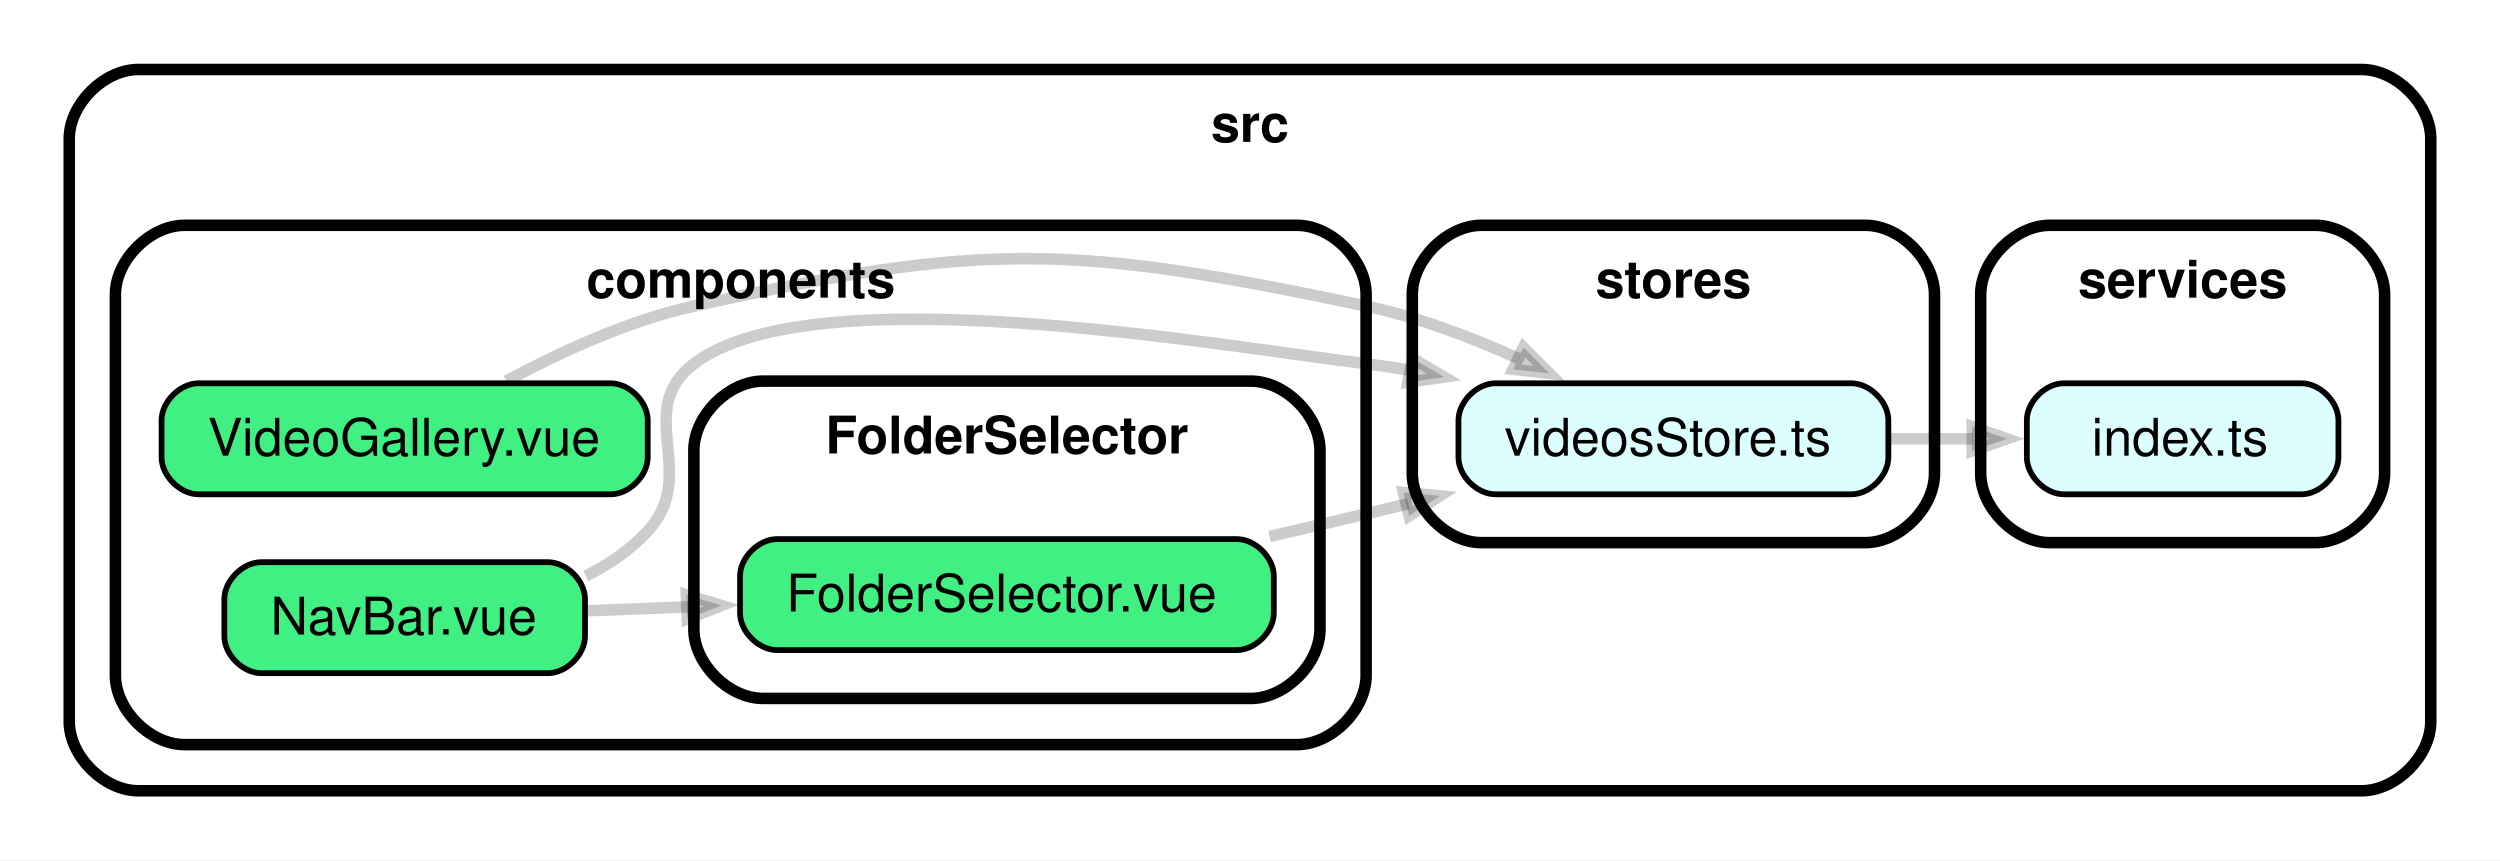
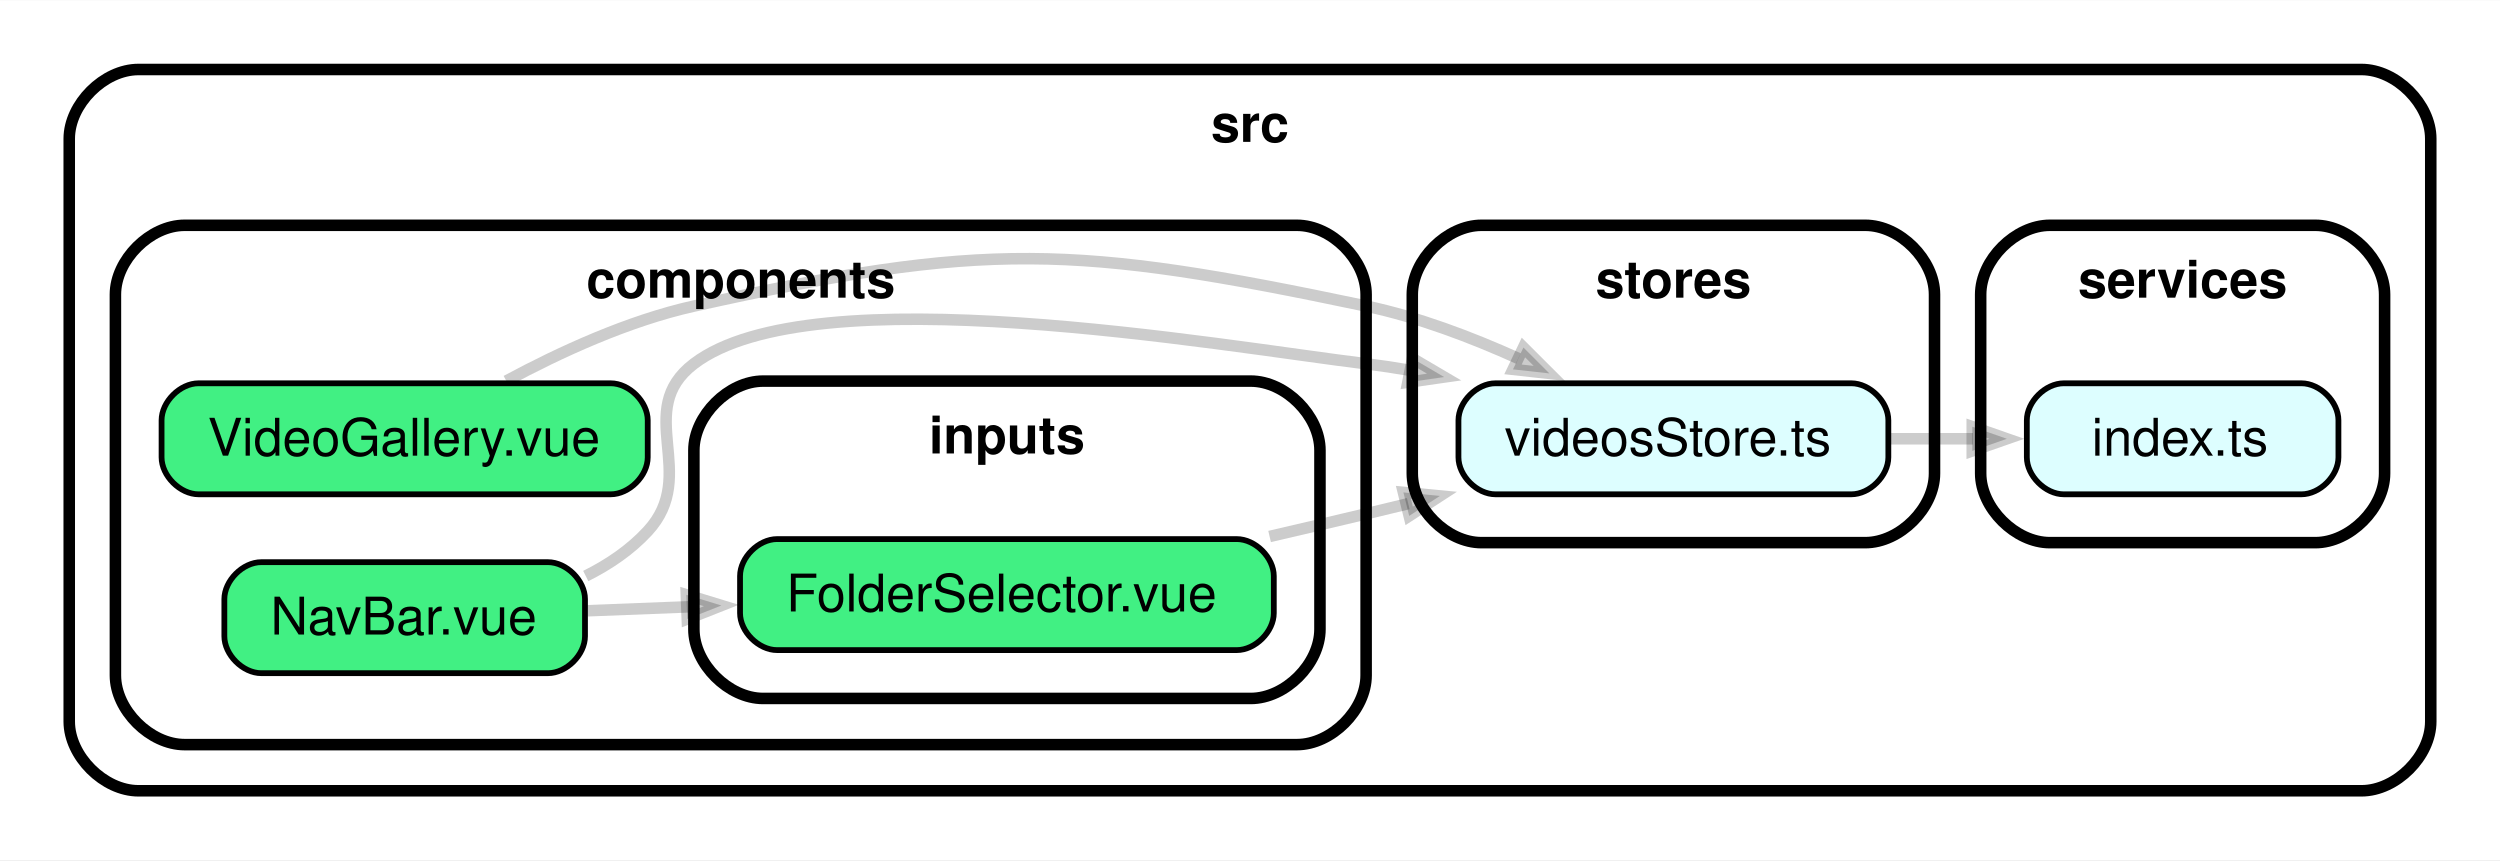
<svg xmlns="http://www.w3.org/2000/svg" xmlns:xlink="http://www.w3.org/1999/xlink" width="433pt" height="149pt" viewBox="0.00 0.00 433.25 149.00">
  <g id="graph0" class="graph" transform="scale(1 1) rotate(0) translate(4 145)">
    <polygon fill="white" stroke="none" points="-4,4 -4,-145 429.25,-145 429.25,4 -4,4" />
    <g id="clust1" class="cluster">
      <path fill="#ffffff" stroke="black" stroke-width="2" d="M20,-8C20,-8 405.25,-8 405.25,-8 411.25,-8 417.25,-14 417.25,-20 417.25,-20 417.25,-121 417.25,-121 417.25,-127 411.25,-133 405.25,-133 405.25,-133 20,-133 20,-133 14,-133 8,-127 8,-121 8,-121 8,-20 8,-20 8,-14 14,-8 20,-8" />
      <text text-anchor="middle" x="212.62" y="-120.45" font-family="Helvetica,sans-Serif" font-weight="bold" font-size="9.00">src</text>
    </g>
    <g id="clust2" class="cluster">
      <path fill="#ffffff" stroke="black" stroke-width="2" d="M28,-16C28,-16 220.75,-16 220.75,-16 226.75,-16 232.75,-22 232.75,-28 232.75,-28 232.75,-94 232.75,-94 232.75,-100 226.75,-106 220.75,-106 220.75,-106 28,-106 28,-106 22,-106 16,-100 16,-94 16,-94 16,-28 16,-28 16,-22 22,-16 28,-16" />
      <text text-anchor="middle" x="124.38" y="-93.45" font-family="Helvetica,sans-Serif" font-weight="bold" font-size="9.00">components</text>
    </g>
    <g id="clust3" class="cluster">
      <path fill="#ffffff" stroke="black" stroke-width="2" d="M128.25,-24C128.25,-24 212.75,-24 212.75,-24 218.75,-24 224.75,-30 224.75,-36 224.75,-36 224.75,-67 224.75,-67 224.75,-73 218.75,-79 212.75,-79 212.75,-79 128.25,-79 128.25,-79 122.25,-79 116.25,-73 116.25,-67 116.25,-67 116.25,-36 116.25,-36 116.25,-30 122.25,-24 128.25,-24" />
-       <text text-anchor="middle" x="170.5" y="-66.45" font-family="Helvetica,sans-Serif" font-weight="bold" font-size="9.00">FolderSelector</text>
+       <text text-anchor="middle" x="170.5" y="-66.45" font-family="Helvetica,sans-Serif" font-weight="bold" font-size="9.00">inputs</text>
    </g>
    <g id="clust4" class="cluster">
      <path fill="#ffffff" stroke="black" stroke-width="2" d="M351.25,-51C351.25,-51 397.25,-51 397.25,-51 403.25,-51 409.25,-57 409.25,-63 409.25,-63 409.25,-94 409.25,-94 409.25,-100 403.25,-106 397.25,-106 397.25,-106 351.25,-106 351.25,-106 345.25,-106 339.25,-100 339.25,-94 339.25,-94 339.25,-63 339.25,-63 339.25,-57 345.25,-51 351.25,-51" />
      <text text-anchor="middle" x="374.25" y="-93.45" font-family="Helvetica,sans-Serif" font-weight="bold" font-size="9.00">services</text>
    </g>
    <g id="clust5" class="cluster">
      <path fill="#ffffff" stroke="black" stroke-width="2" d="M252.75,-51C252.75,-51 319.25,-51 319.25,-51 325.25,-51 331.25,-57 331.25,-63 331.25,-63 331.25,-94 331.25,-94 331.25,-100 325.25,-106 319.25,-106 319.25,-106 252.75,-106 252.75,-106 246.75,-106 240.75,-100 240.75,-94 240.75,-94 240.75,-63 240.75,-63 240.75,-57 246.75,-51 252.75,-51" />
      <text text-anchor="middle" x="286" y="-93.45" font-family="Helvetica,sans-Serif" font-weight="bold" font-size="9.00">stores</text>
    </g>
    <g id="node1" class="node">
      <g id="a_node1">
-         <a xlink:href="src/components/FolderSelector/FolderSelector.vue" xlink:title="FolderSelector.vue">
+         <a xlink:href="src/components/NavBar.vue" xlink:title="NavBar.vue">
+           <path fill="#41f083" stroke="black" d="M90.96,-47.62C90.96,-47.62 41.29,-47.62 41.29,-47.62 38.08,-47.62 34.88,-44.42 34.88,-41.21 34.88,-41.21 34.88,-34.79 34.88,-34.79 34.88,-31.58 38.08,-28.38 41.29,-28.38 41.29,-28.38 90.96,-28.38 90.96,-28.38 94.17,-28.38 97.38,-31.58 97.38,-34.79 97.38,-34.79 97.38,-41.21 97.38,-41.21 97.38,-44.42 94.17,-47.62 90.96,-47.62" />
+           <text text-anchor="start" x="42.88" y="-35.08" font-family="Helvetica,sans-Serif" font-size="9.00">NavBar.vue</text>
+         </a>
+       </g>
+     </g>
+     <g id="node2" class="node">
+       <g id="a_node2">
+         <a xlink:href="src/components/inputs/FolderSelector.vue" xlink:title="FolderSelector.vue">
          <path fill="#41f083" stroke="black" d="M210.33,-51.62C210.33,-51.62 130.67,-51.62 130.67,-51.62 127.46,-51.62 124.25,-48.42 124.25,-45.21 124.25,-45.21 124.25,-38.79 124.25,-38.79 124.25,-35.58 127.46,-32.38 130.67,-32.38 130.67,-32.38 210.33,-32.38 210.33,-32.38 213.54,-32.38 216.75,-35.58 216.75,-38.79 216.75,-38.79 216.75,-45.21 216.75,-45.21 216.75,-48.42 213.54,-51.62 210.33,-51.62" />
          <text text-anchor="start" x="132.25" y="-39.08" font-family="Helvetica,sans-Serif" font-size="9.00">FolderSelector.vue</text>
        </a>
      </g>
    </g>
-     <g id="node2" class="node">
-       <g id="a_node2">
+     <g id="edge1" class="edge">
+       <path fill="none" stroke="#000000" stroke-width="2" stroke-opacity="0.2" d="M97.84,-39.2C103.38,-39.42 109.3,-39.65 115.28,-39.88" />
+       <polygon fill="#000000" fill-opacity="0.2" stroke="#000000" stroke-width="2" stroke-opacity="0.2" points="114.94,-41.97 121.02,-40.11 115.1,-37.77 114.94,-41.97" />
+     </g>
+     <g id="node3" class="node">
+       <g id="a_node3">
        <a xlink:href="src/stores/videosStore.ts" xlink:title="videosStore.ts">
          <path fill="#ddfeff" stroke="black" d="M316.83,-78.62C316.83,-78.62 255.17,-78.62 255.17,-78.62 251.96,-78.62 248.75,-75.42 248.75,-72.21 248.75,-72.21 248.75,-65.79 248.75,-65.79 248.75,-62.58 251.96,-59.38 255.17,-59.38 255.17,-59.38 316.83,-59.38 316.83,-59.38 320.04,-59.38 323.25,-62.58 323.25,-65.79 323.25,-65.79 323.25,-72.21 323.25,-72.21 323.25,-75.42 320.04,-78.62 316.83,-78.62" />
          <text text-anchor="start" x="256.75" y="-66.08" font-family="Helvetica,sans-Serif" font-size="9.00">videosStore.ts</text>
        </a>
      </g>
    </g>
-     <g id="edge1" class="edge">
+     <g id="edge2" class="edge">
+       <path fill="none" stroke="#000000" stroke-width="2" stroke-opacity="0.2" d="M97.51,-45.22C101.52,-47.22 105.26,-49.76 108.25,-53 117.32,-62.83 105.61,-73.9 116.25,-82 136.85,-97.68 207.05,-85.15 232.75,-82 235.27,-81.69 237.85,-81.3 240.44,-80.85" />
+       <polygon fill="#000000" fill-opacity="0.2" stroke="#000000" stroke-width="2" stroke-opacity="0.2" points="240.79,-82.92 246.27,-79.7 239.98,-78.8 240.79,-82.92" />
+     </g>
+     <g id="edge4" class="edge">
      <path fill="none" stroke="#000000" stroke-width="2" stroke-opacity="0.2" d="M216.02,-52.07C221.65,-53.38 227.34,-54.71 232.75,-56 235.14,-56.57 237.58,-57.16 240.05,-57.76" />
      <polygon fill="#000000" fill-opacity="0.2" stroke="#000000" stroke-width="2" stroke-opacity="0.2" points="239.21,-59.71 245.54,-59.1 240.21,-55.64 239.21,-59.71" />
    </g>
    <g id="node5" class="node">
      <g id="a_node5">
        <a xlink:href="src/services/index.ts" xlink:title="index.ts">
          <path fill="#ddfeff" stroke="black" d="M394.83,-78.62C394.83,-78.62 353.67,-78.62 353.67,-78.62 350.46,-78.62 347.25,-75.42 347.25,-72.21 347.25,-72.21 347.25,-65.79 347.25,-65.79 347.25,-62.58 350.46,-59.38 353.67,-59.38 353.67,-59.38 394.83,-59.38 394.83,-59.38 398.04,-59.38 401.25,-62.58 401.25,-65.79 401.25,-65.79 401.25,-72.21 401.25,-72.21 401.25,-75.42 398.04,-78.62 394.83,-78.62" />
          <text text-anchor="start" x="358.5" y="-66.08" font-family="Helvetica,sans-Serif" font-size="9.00">index.ts</text>
        </a>
      </g>
    </g>
    <g id="edge5" class="edge">
      <path fill="none" stroke="#000000" stroke-width="2" stroke-opacity="0.2" d="M323.58,-69C328.33,-69 333.2,-69 337.93,-69" />
      <polygon fill="#000000" fill-opacity="0.2" stroke="#000000" stroke-width="2" stroke-opacity="0.2" points="337.79,-71.1 343.79,-69 337.79,-66.9 337.79,-71.1" />
    </g>
-     <g id="node3" class="node">
-       <g id="a_node3">
-         <a xlink:href="src/components/NavBar.vue" xlink:title="NavBar.vue">
-           <path fill="#41f083" stroke="black" d="M90.96,-47.62C90.96,-47.62 41.29,-47.62 41.29,-47.62 38.08,-47.62 34.88,-44.42 34.88,-41.21 34.88,-41.21 34.88,-34.79 34.88,-34.79 34.88,-31.58 38.08,-28.38 41.29,-28.38 41.29,-28.38 90.96,-28.38 90.96,-28.38 94.17,-28.38 97.38,-31.58 97.38,-34.79 97.38,-34.79 97.38,-41.21 97.38,-41.21 97.38,-44.42 94.17,-47.62 90.96,-47.62" />
-           <text text-anchor="start" x="42.88" y="-35.08" font-family="Helvetica,sans-Serif" font-size="9.00">NavBar.vue</text>
-         </a>
-       </g>
-     </g>
-     <g id="edge2" class="edge">
-       <path fill="none" stroke="#000000" stroke-width="2" stroke-opacity="0.2" d="M97.84,-39.2C103.38,-39.42 109.3,-39.65 115.28,-39.88" />
-       <polygon fill="#000000" fill-opacity="0.2" stroke="#000000" stroke-width="2" stroke-opacity="0.2" points="114.94,-41.97 121.02,-40.11 115.1,-37.77 114.94,-41.97" />
-     </g>
-     <g id="edge3" class="edge">
-       <path fill="none" stroke="#000000" stroke-width="2" stroke-opacity="0.2" d="M97.51,-45.22C101.52,-47.22 105.26,-49.76 108.25,-53 117.32,-62.83 105.61,-73.9 116.25,-82 136.85,-97.68 207.05,-85.15 232.75,-82 235.27,-81.69 237.85,-81.3 240.44,-80.85" />
-       <polygon fill="#000000" fill-opacity="0.2" stroke="#000000" stroke-width="2" stroke-opacity="0.2" points="240.79,-82.92 246.27,-79.7 239.98,-78.8 240.79,-82.92" />
-     </g>
    <g id="node4" class="node">
      <g id="a_node4">
        <a xlink:href="src/components/VideoGallery.vue" xlink:title="VideoGallery.vue">
          <path fill="#41f083" stroke="black" d="M101.83,-78.62C101.83,-78.62 30.42,-78.62 30.42,-78.62 27.21,-78.62 24,-75.42 24,-72.21 24,-72.21 24,-65.79 24,-65.79 24,-62.58 27.21,-59.38 30.42,-59.38 30.42,-59.38 101.83,-59.38 101.83,-59.38 105.04,-59.38 108.25,-62.58 108.25,-65.79 108.25,-65.79 108.25,-72.21 108.25,-72.21 108.25,-75.42 105.04,-78.62 101.83,-78.62" />
          <text text-anchor="start" x="32" y="-66.08" font-family="Helvetica,sans-Serif" font-size="9.00">VideoGallery.vue</text>
        </a>
      </g>
    </g>
-     <g id="edge4" class="edge">
+     <g id="edge3" class="edge">
      <path fill="none" stroke="#000000" stroke-width="2" stroke-opacity="0.2" d="M83.75,-79.02C92.97,-83.99 104.85,-89.46 116.25,-92 166.79,-103.25 182.08,-102.66 232.75,-92 241.68,-90.12 250.94,-86.62 259.14,-82.91" />
      <polygon fill="#000000" fill-opacity="0.2" stroke="#000000" stroke-width="2" stroke-opacity="0.2" points="260.01,-84.82 264.51,-80.33 258.2,-81.03 260.01,-84.82" />
    </g>
  </g>
</svg>
